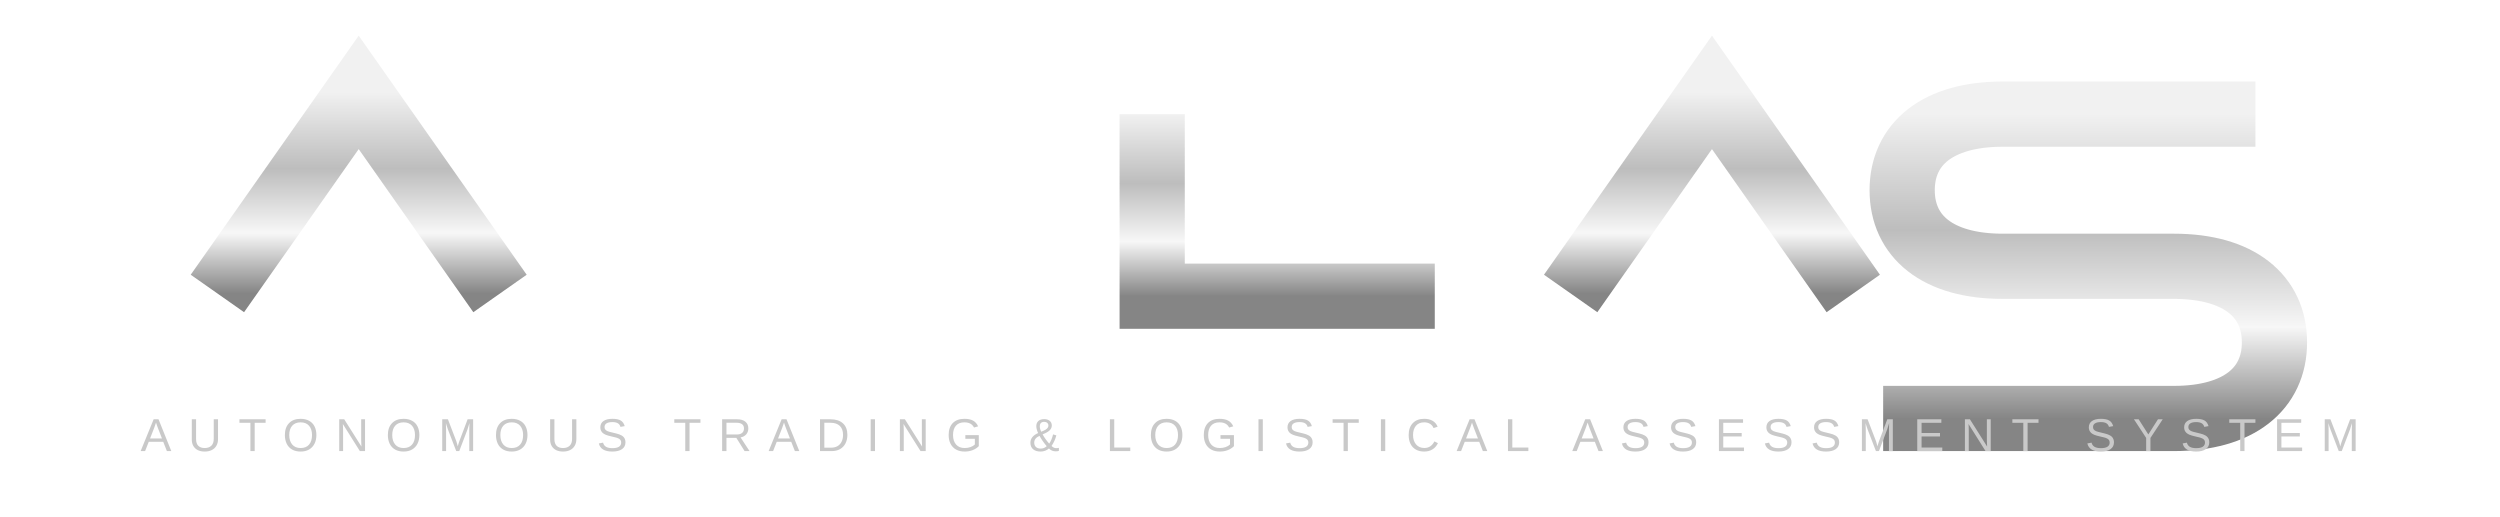
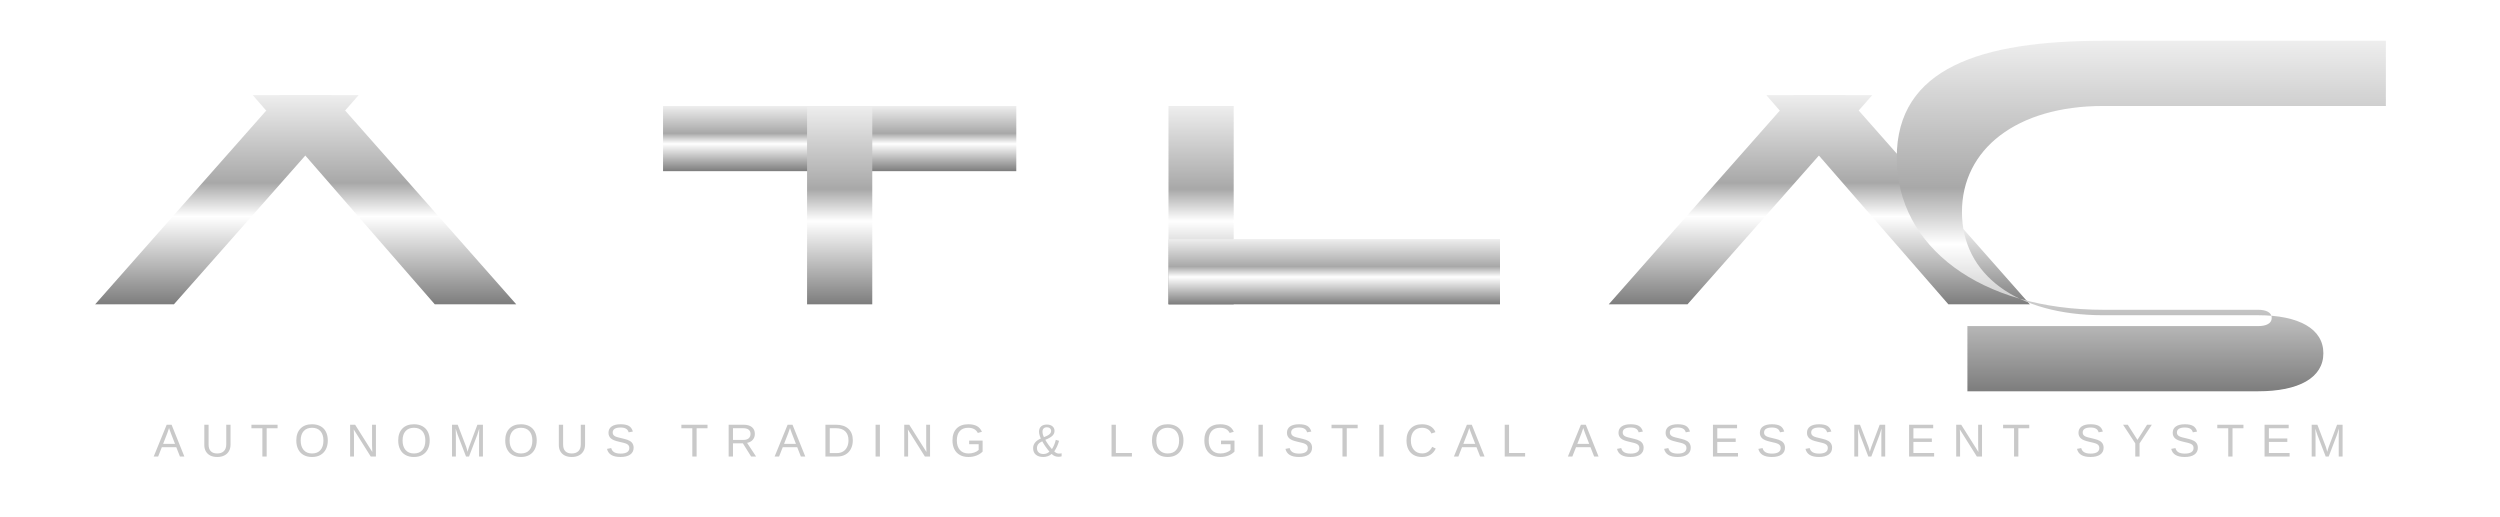
<svg xmlns="http://www.w3.org/2000/svg" viewBox="0 0 920 190" role="img" aria-labelledby="title desc">
  <defs>
    <linearGradient id="metal" x1="0" y1="0" x2="0" y2="1">
-       <stop offset="0" stop-color="#f1f1f1" />
-       <stop offset="0.38" stop-color="#bdbdbd" />
-       <stop offset="0.70" stop-color="#f7f7f7" />
-       <stop offset="1" stop-color="#858585" />
+       <stop offset="0" stop-color="#eeeeee" />
+       <stop offset="0.42" stop-color="#a8a8a8" />
+       <stop offset="0.58" stop-color="#ffffff" />
+       <stop offset="1" stop-color="#7d7d7d" />
    </linearGradient>
-     <filter id="softGlow" x="-10%" y="-40%" width="120%" height="180%">
-       <feDropShadow dx="0" dy="7" stdDeviation="7" flood-color="#ffffff" flood-opacity=".10" />
+     <filter id="glow" x="-12%" y="-45%" width="124%" height="190%">
+       <feDropShadow dx="0" dy="6" stdDeviation="7" flood-color="#ffffff" flood-opacity=".11" />
    </filter>
  </defs>
-   <g fill="none" stroke="url(#metal)" stroke-width="24" stroke-linecap="butt" stroke-linejoin="miter" filter="url(#softGlow)">
-     <path d="M80 108 L132 34 L184 108" />
-     <path d="M230 42 H356" />
-     <path d="M293 42 V109" />
-     <path d="M424 42 V109 H528" />
-     <path d="M578 108 L630 34 L682 108" />
-     <path d="M830 42 H737 C713 42 700 53 700 70 C700 87 713 98 737 98 H800 C824 98 837 109 837 126 C837 143 824 154 800 154 H693" />
+   <g fill="url(#metal)" filter="url(#glow)">
+     <polygon points="35,112 64,112 132,35 103,35" />
+     <polygon points="160,112 190,112 122,35 93,35" />
+     <rect x="244" y="39" width="130" height="24" />
+     <rect x="297" y="39" width="24" height="73" />
+     <rect x="430" y="39" width="24" height="73" />
+     <rect x="430" y="88" width="122" height="24" />
+     <polygon points="592,112 621,112 689,35 660,35" />
+     <polygon points="717,112 747,112 679,35 650,35" />
+     <path d="M878 39              L774 39              C742 39 722 55 722 78              C722 101 742 116 774 116              L831 116              C846 116 855 121 855 130              C855 139 846 144 831 144              L724 144              L724 120              L831 120              C834 120 836 119 836 117              C836 115 834 114 831 114              L774 114              C729 114 698 91 698 58              C698 25 729 15 774 15              L878 15 Z" />
  </g>
-   <text x="460" y="166" text-anchor="middle" fill="#c9c9c9" font-family="Arial, Helvetica, sans-serif" font-size="17" font-weight="400" letter-spacing="6.2">
+   <text x="460" y="168" text-anchor="middle" fill="#c9c9c9" font-family="Arial, Helvetica, sans-serif" font-size="17" font-weight="400" letter-spacing="6">
    AUTONOMOUS TRADING &amp; LOGISTICAL ASSESSMENT SYSTEM
  </text>
</svg>
